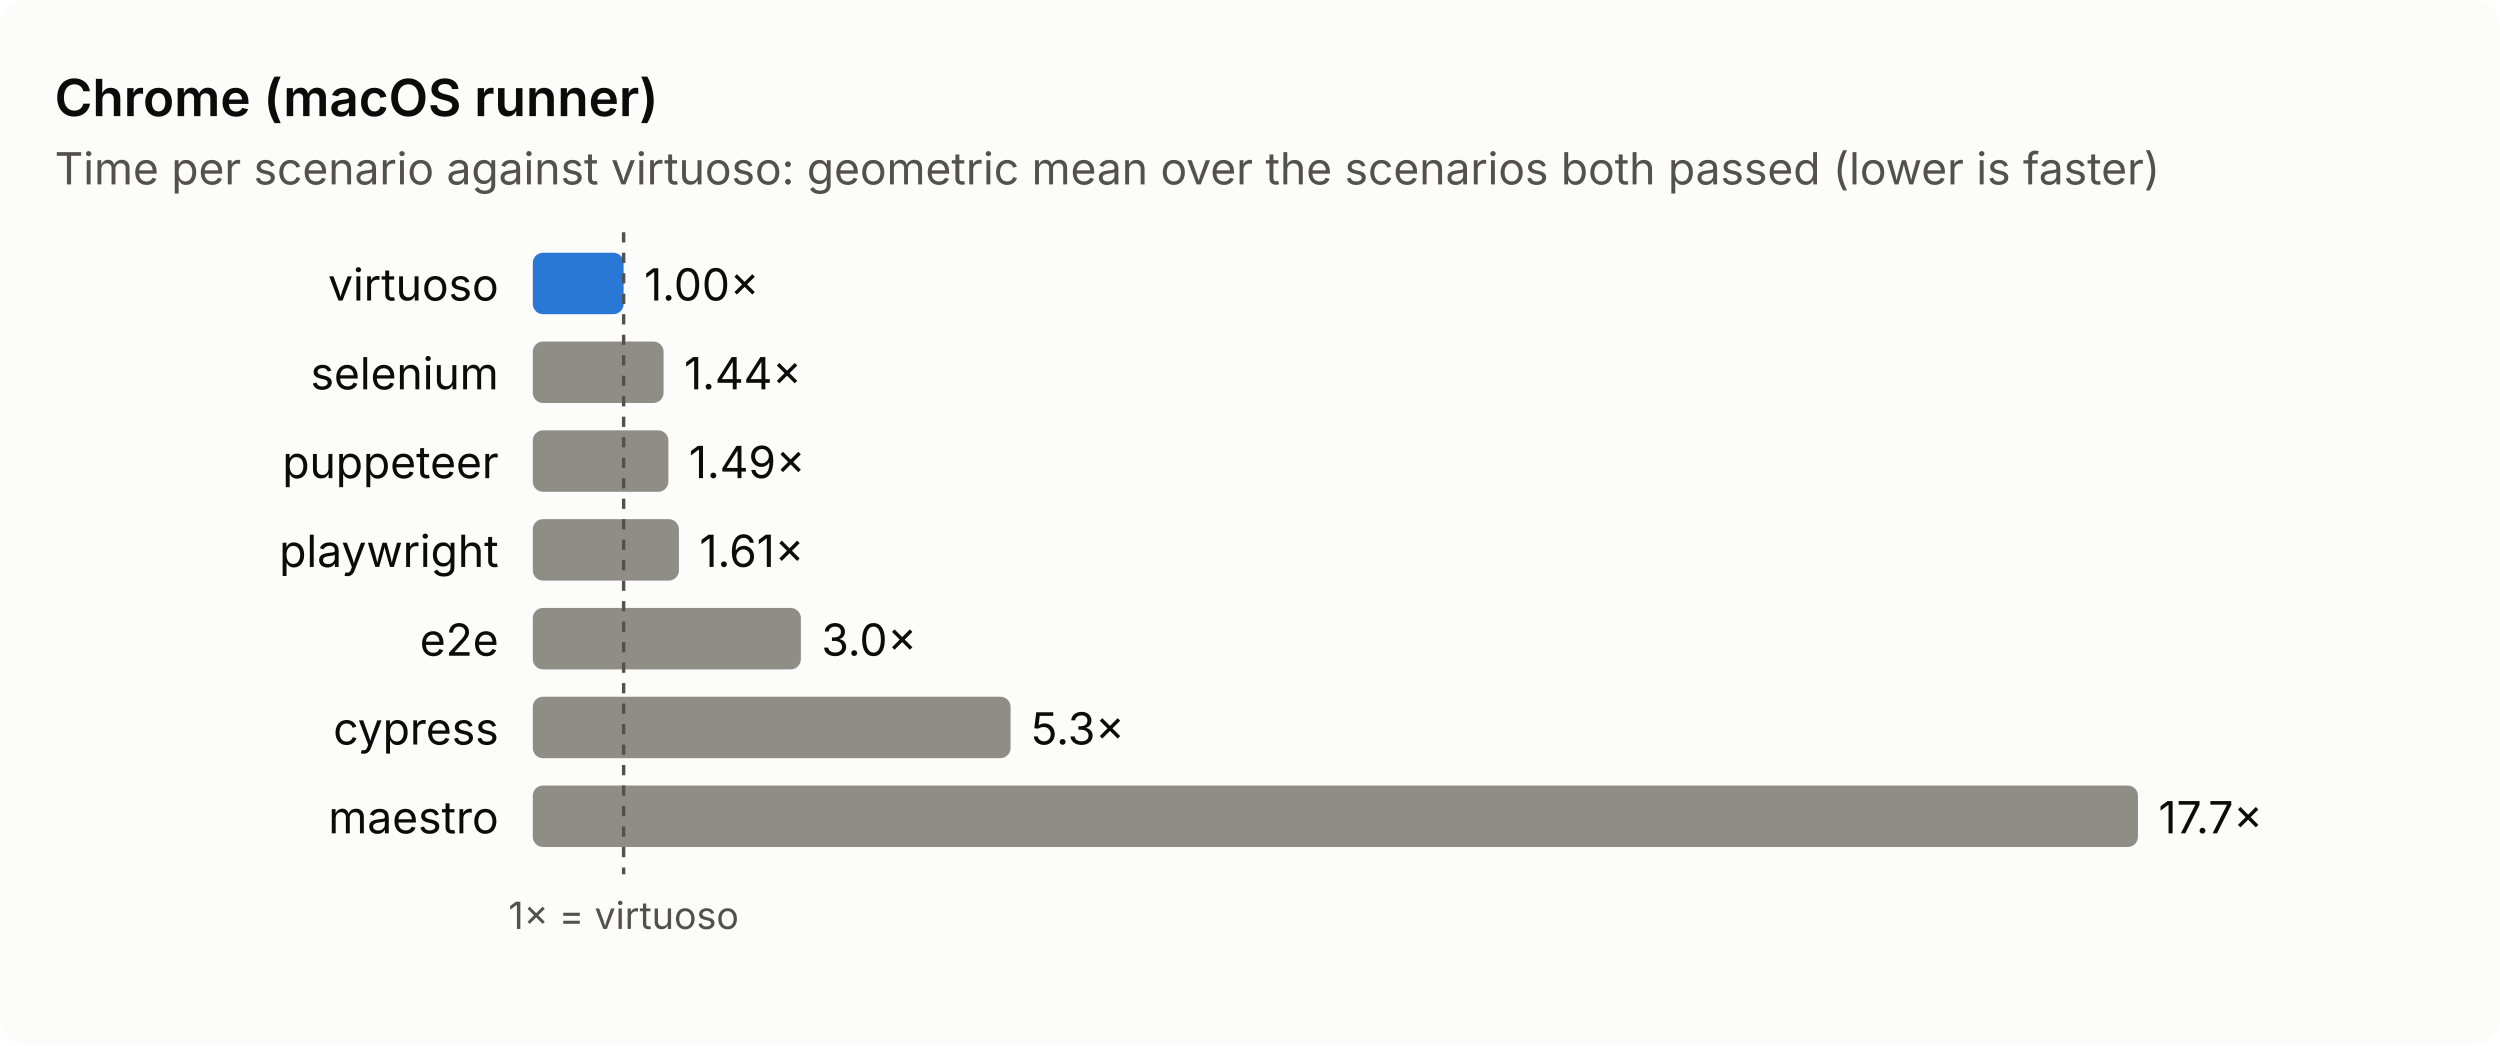
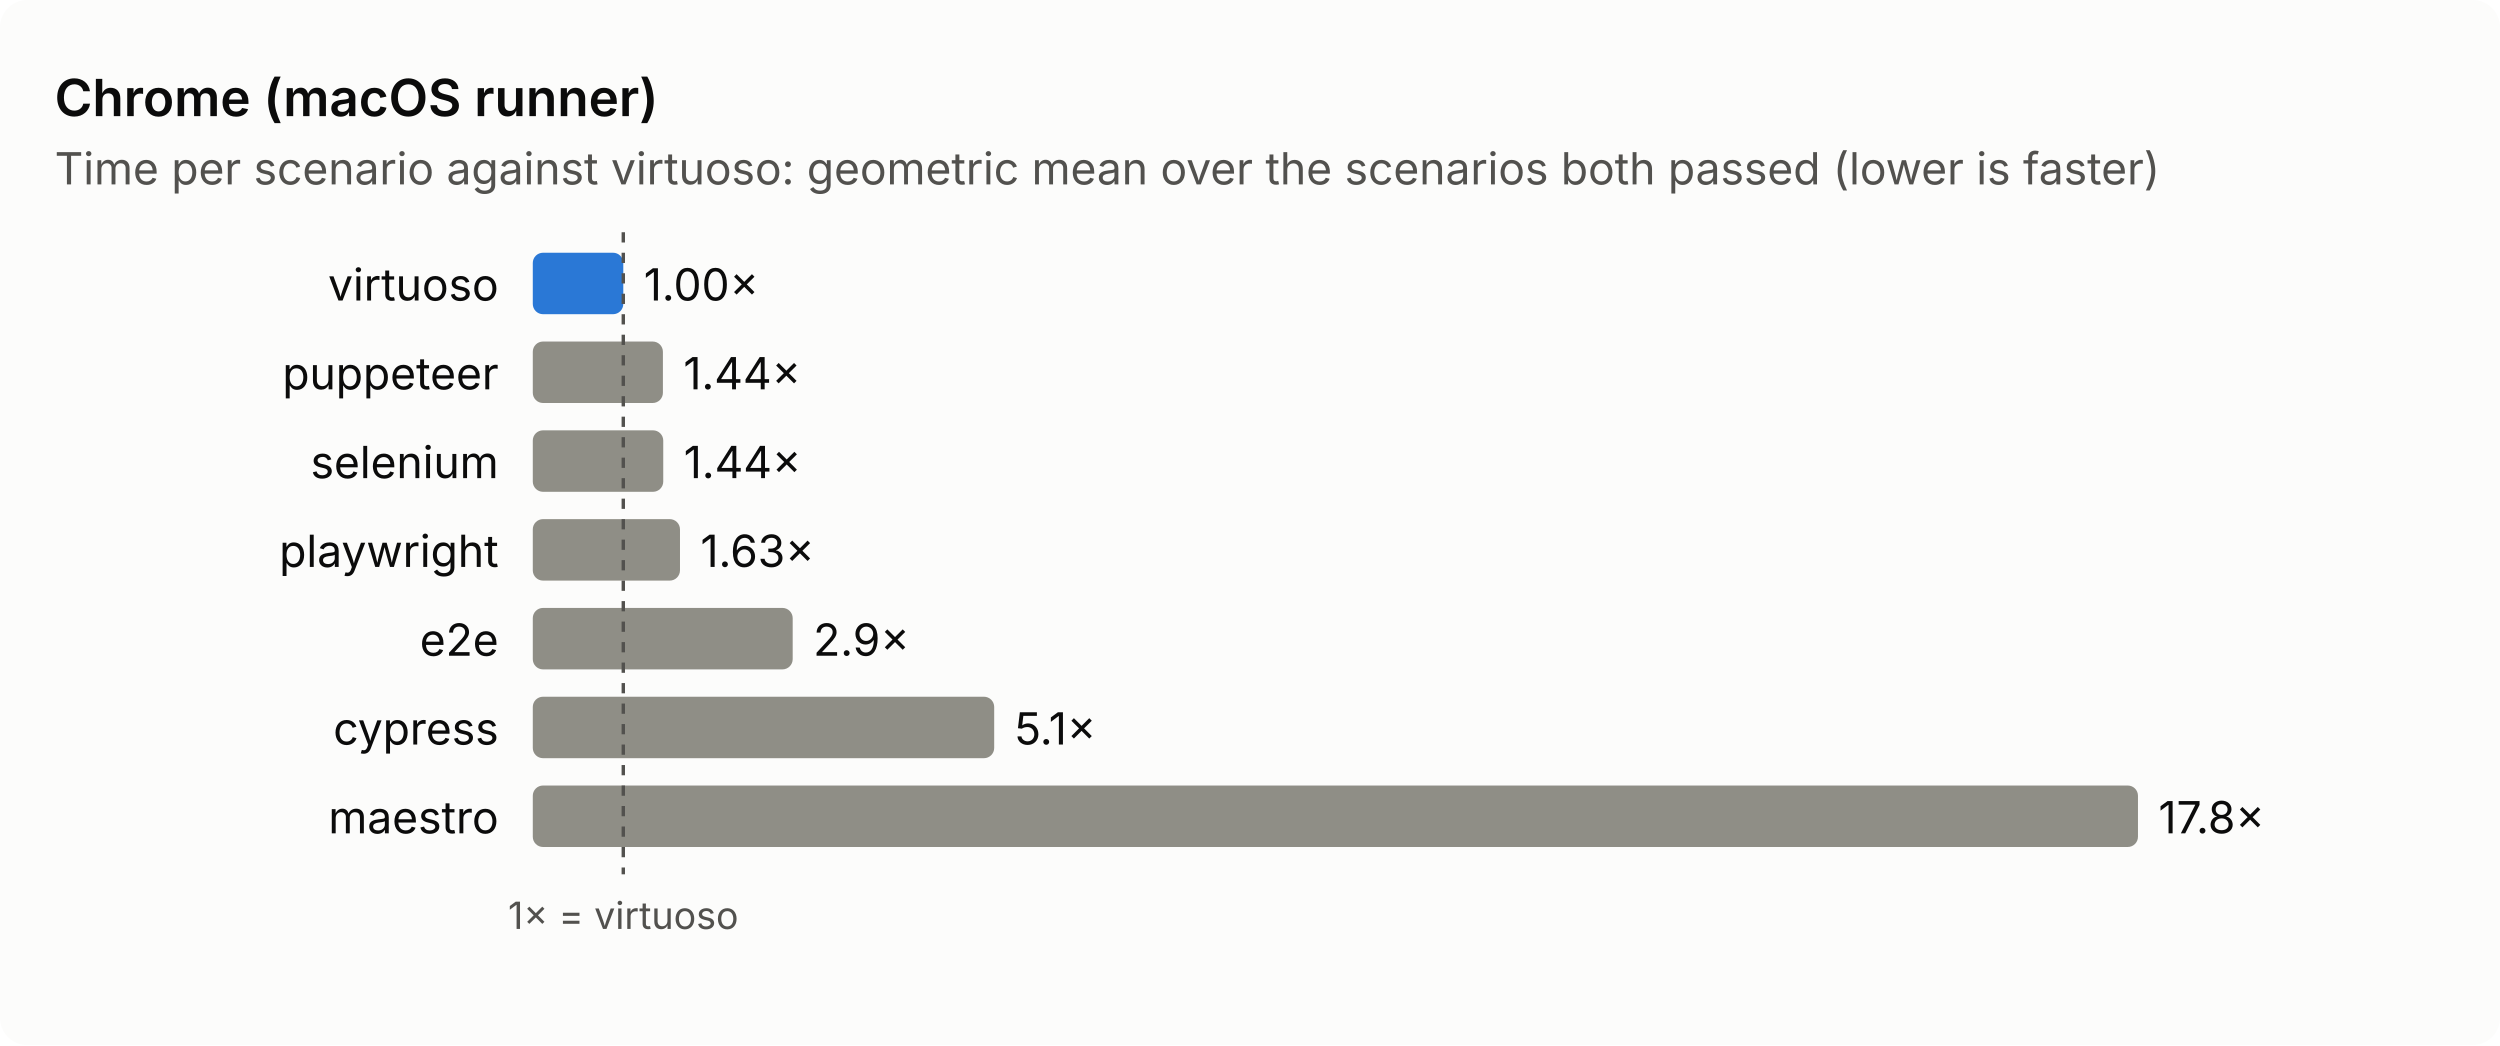
<svg xmlns="http://www.w3.org/2000/svg" viewBox="0 0 732 306" width="732" height="306" role="img" aria-label="Chrome (macOS runner): time per scenario against virtuoso">
  <style>text{font:13px system-ui,-apple-system,'Segoe UI',sans-serif;fill:#0b0b0b}.sub,.axis{fill:#52514e}.axis{font-size:11px}.title{font-size:15px;font-weight:600}.bg{fill:#fcfcfb}.bar{fill:#8f8e86}.base{fill:#2a78d6}.ref{stroke:#52514e;stroke-dasharray:3 3}@media (prefers-color-scheme: dark){.bg{fill:#1a1a19}text{fill:#f0efec}.sub,.axis{fill:#c3c2b7}.base{fill:#3987e5}.ref{stroke:#c3c2b7}}</style>
  <rect class="bg" width="732" height="306" rx="8" />
  <text class="title" x="16" y="34.0">Chrome (macOS runner)</text>
  <text class="sub" x="16" y="54.0">Time per scenario against virtuoso: geometric mean over the scenarios both passed (lower is faster)</text>
  <text x="146.0" y="88.0" text-anchor="end">virtuoso</text>
-   <rect class="bar base" x="156" y="74.0" width="26.6" height="18" rx="3" />
-   <text x="188.6" y="88.0">1.00×</text>
-   <text x="146.0" y="114.0" text-anchor="end">selenium</text>
-   <rect class="bar" x="156" y="100.0" width="38.3" height="18" rx="3" />
-   <text x="200.3" y="114.0">1.44×</text>
-   <text x="146.0" y="140.0" text-anchor="end">puppeteer</text>
-   <rect class="bar" x="156" y="126.0" width="39.7" height="18" rx="3" />
-   <text x="201.7" y="140.0">1.49×</text>
+   <rect class="bar base" x="156" y="74.0" width="26.5" height="18" rx="3" />
+   <text x="188.5" y="88.0">1.00×</text>
+   <text x="146.0" y="114.0" text-anchor="end">puppeteer</text>
+   <rect class="bar" x="156" y="100.0" width="38.1" height="18" rx="3" />
+   <text x="200.1" y="114.0">1.44×</text>
+   <text x="146.0" y="140.0" text-anchor="end">selenium</text>
+   <rect class="bar" x="156" y="126.0" width="38.2" height="18" rx="3" />
+   <text x="200.2" y="140.0">1.44×</text>
  <text x="146.0" y="166.0" text-anchor="end">playwright</text>
-   <rect class="bar" x="156" y="152.0" width="42.8" height="18" rx="3" />
-   <text x="204.8" y="166.0">1.61×</text>
+   <rect class="bar" x="156" y="152.0" width="43.1" height="18" rx="3" />
+   <text x="205.1" y="166.0">1.63×</text>
  <text x="146.0" y="192.0" text-anchor="end">e2e</text>
-   <rect class="bar" x="156" y="178.0" width="78.5" height="18" rx="3" />
-   <text x="240.5" y="192.0">3.0×</text>
+   <rect class="bar" x="156" y="178.0" width="76.1" height="18" rx="3" />
+   <text x="238.1" y="192.0">2.9×</text>
  <text x="146.0" y="218.0" text-anchor="end">cypress</text>
-   <rect class="bar" x="156" y="204.0" width="139.9" height="18" rx="3" />
-   <text x="301.9" y="218.0">5.3×</text>
+   <rect class="bar" x="156" y="204.0" width="135.1" height="18" rx="3" />
+   <text x="297.1" y="218.0">5.1×</text>
  <text x="146.0" y="244.0" text-anchor="end">maestro</text>
  <rect class="bar" x="156" y="230.0" width="470.0" height="18" rx="3" />
-   <text x="632.0" y="244.0">17.7×</text>
-   <line class="ref" x1="182.6" y1="68.0" x2="182.6" y2="256.0" />
-   <text class="axis" x="182.6" y="272.0" text-anchor="middle">1× = virtuoso</text>
+   <text x="632.0" y="244.0">17.8×</text>
+   <line class="ref" x1="182.5" y1="68.0" x2="182.5" y2="256.0" />
+   <text class="axis" x="182.5" y="272.0" text-anchor="middle">1× = virtuoso</text>
</svg>
